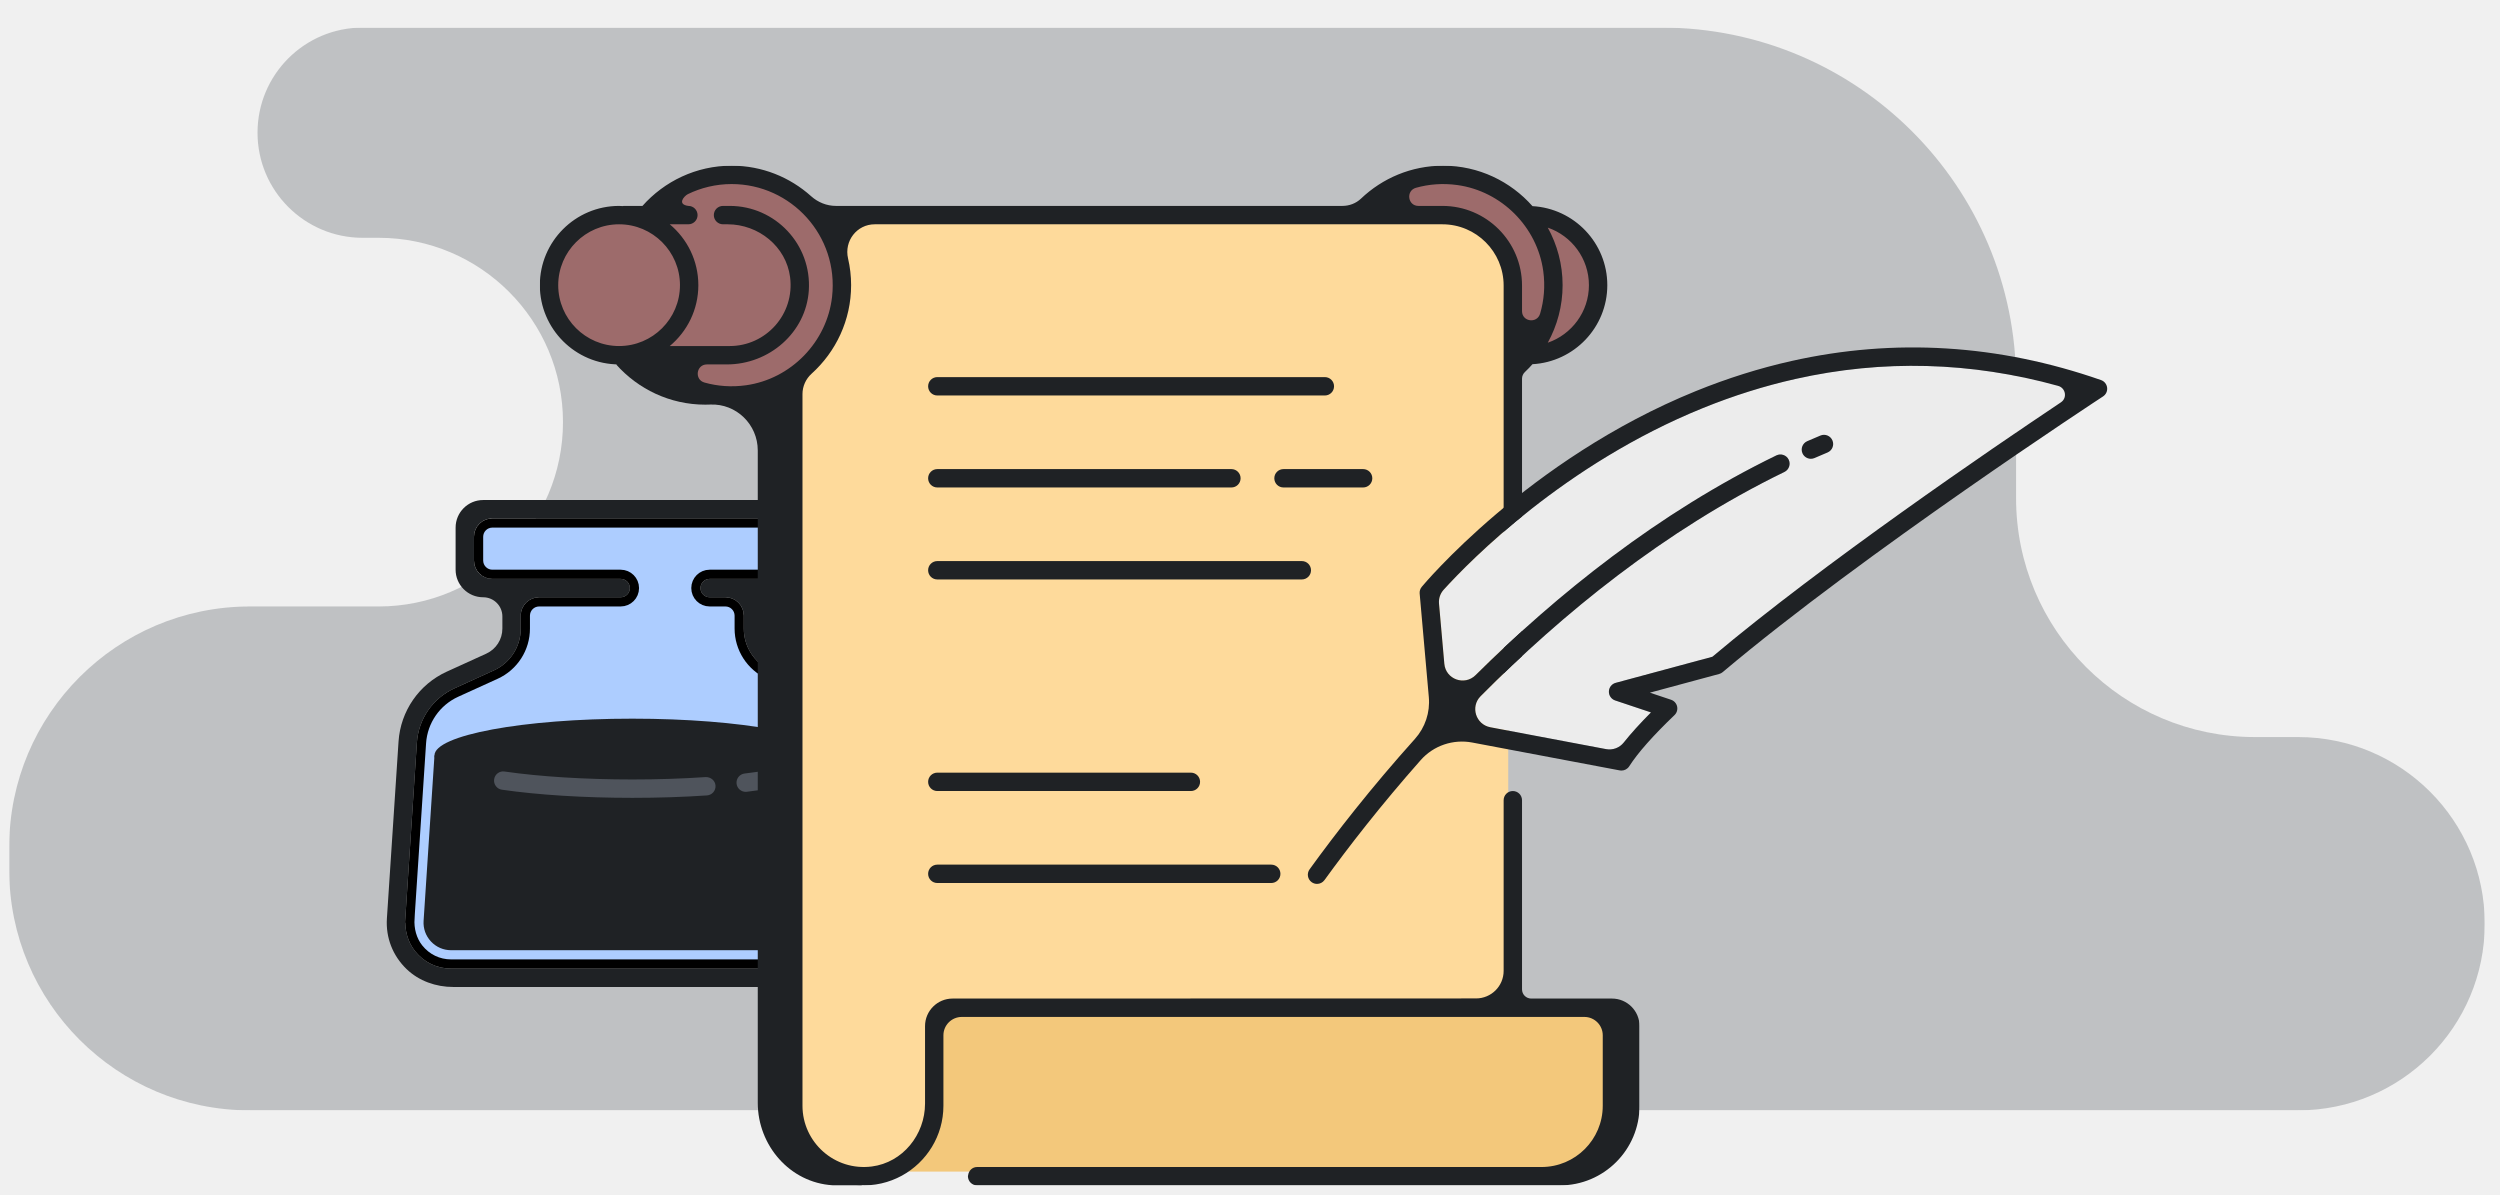
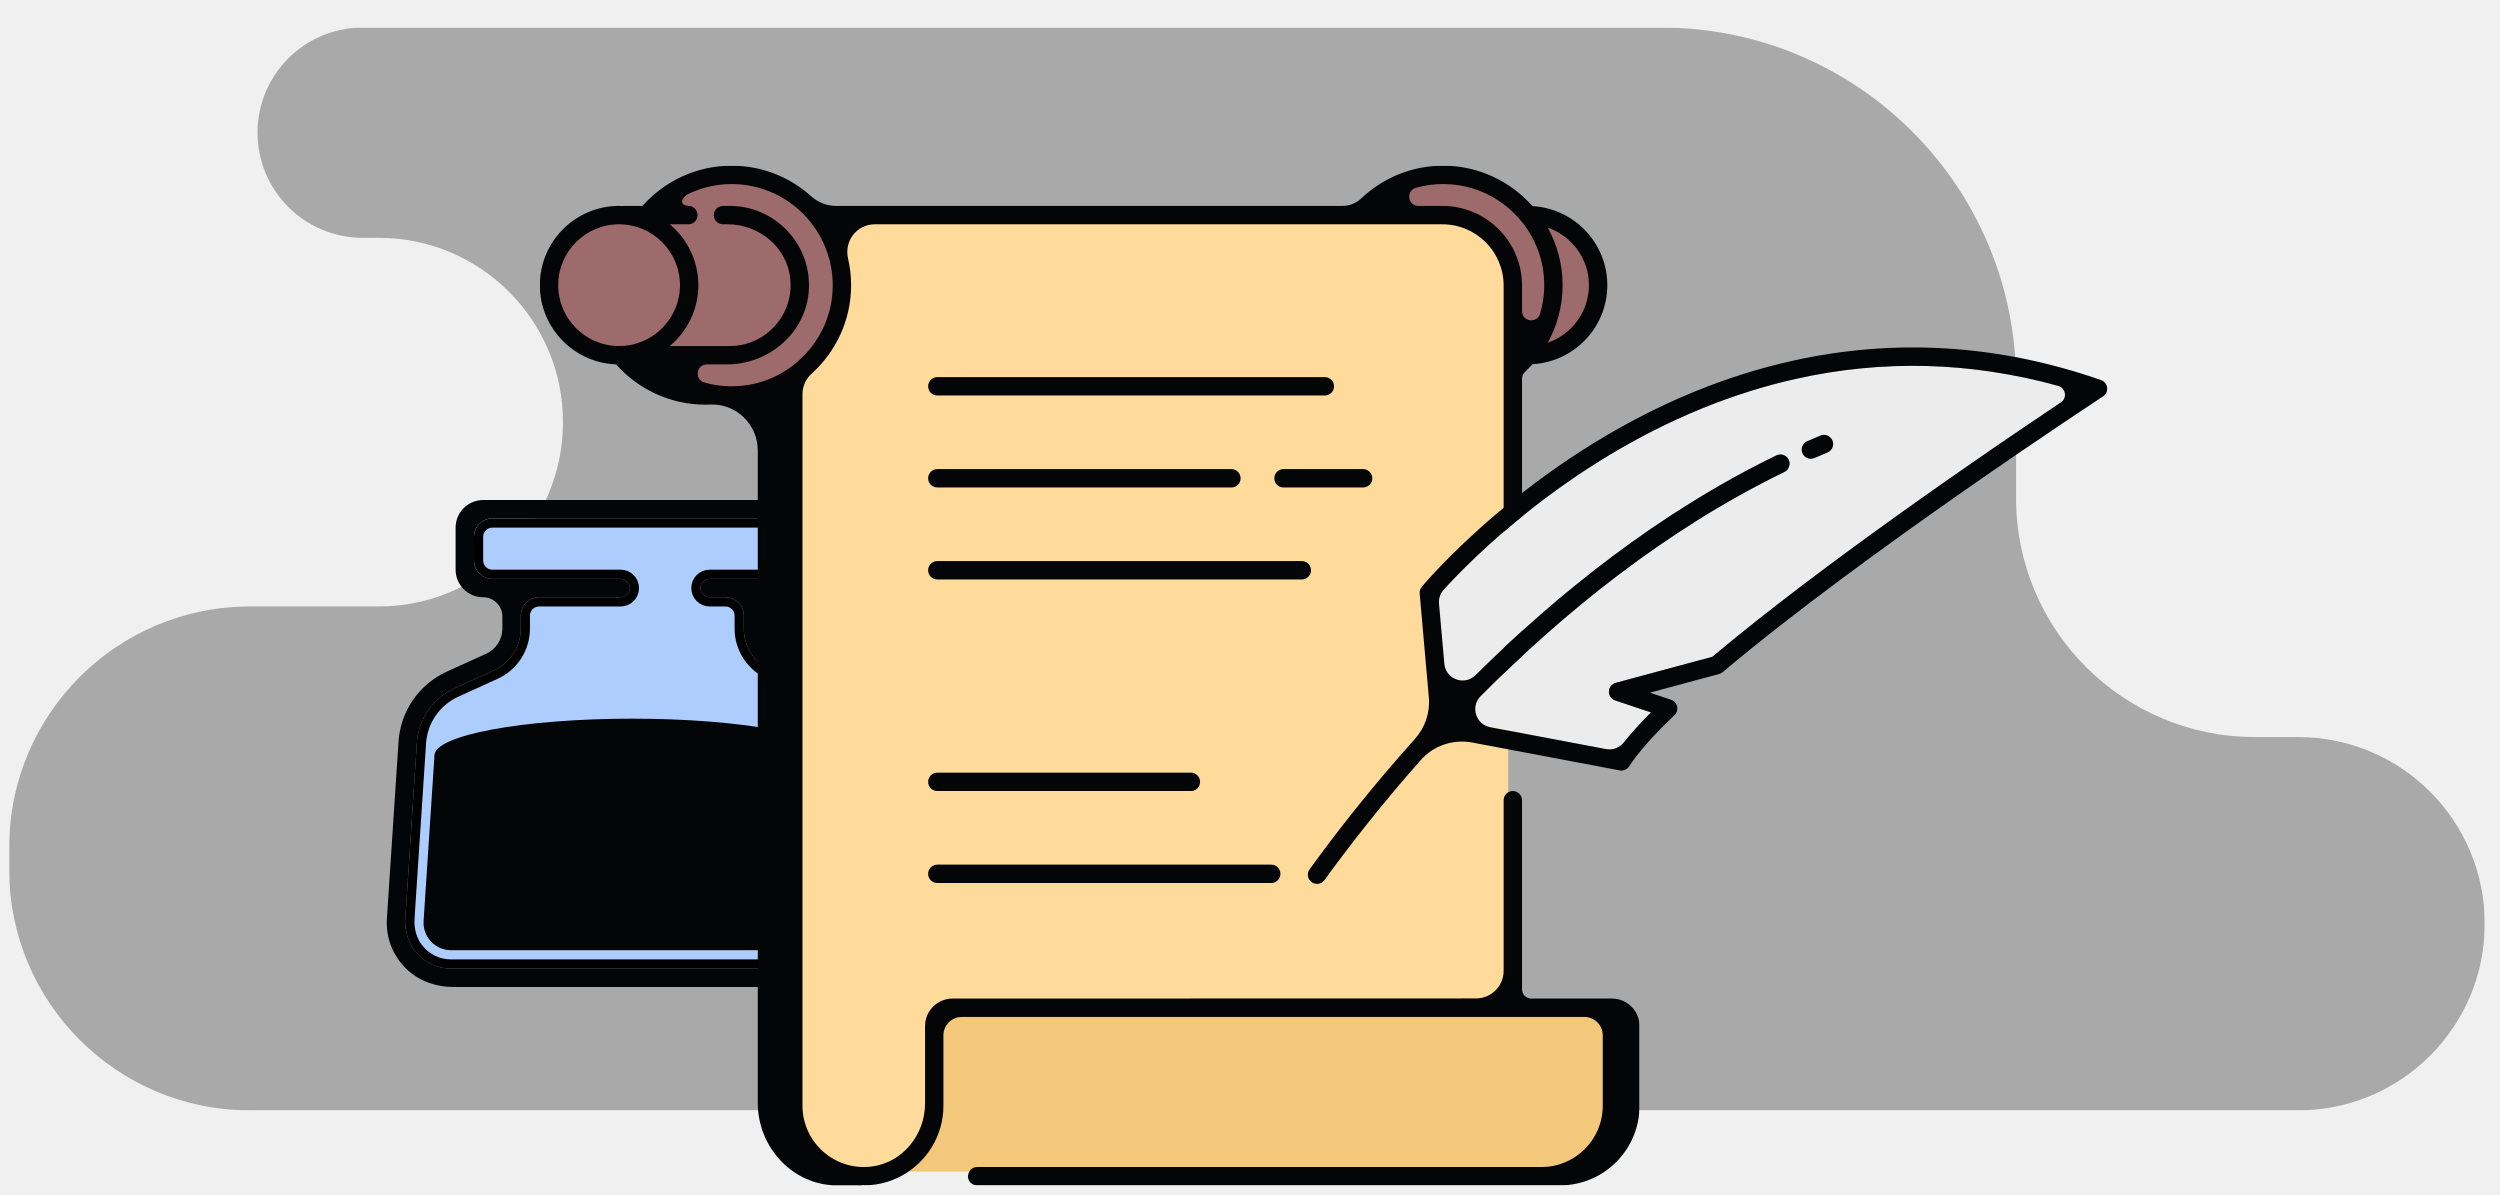
<svg xmlns="http://www.w3.org/2000/svg" width="272" height="130" viewBox="0 0 272 130" fill="none">
  <mask id="mask0" mask-type="alpha" maskUnits="userSpaceOnUse" x="1" y="3" width="270" height="118">
    <path d="M1 120.808V3H270.341V120.808H1Z" fill="white" />
  </mask>
  <g mask="url(#mask0)">
-     <path fill-rule="evenodd" clip-rule="evenodd" d="M39.455 3H180.753C202.069 3 219.349 20.28 219.349 41.596V54.192C219.349 68.552 230.989 80.192 245.349 80.192H250.034C261.249 80.192 270.342 89.285 270.342 100.5C270.342 111.716 261.249 120.808 250.034 120.808H27.185C12.724 120.808 1 109.084 1 94.623V92.169C1 77.708 12.724 65.984 27.185 65.984H41.197C52.273 65.984 61.252 57.005 61.252 45.928C61.252 34.852 52.273 25.873 41.197 25.873H39.455C33.139 25.873 28.018 20.752 28.018 14.437V14.436C28.018 8.12 33.139 3 39.455 3Z" fill="#4F545C" fill-opacity="0.3" />
+     <path fill-rule="evenodd" clip-rule="evenodd" d="M39.455 3H180.753C202.069 3 219.349 20.28 219.349 41.596V54.192C219.349 68.552 230.989 80.192 245.349 80.192H250.034C261.249 80.192 270.342 89.285 270.342 100.5C270.342 111.716 261.249 120.808 250.034 120.808H27.185C12.724 120.808 1 109.084 1 94.623V92.169C1 77.708 12.724 65.984 27.185 65.984H41.197C52.273 65.984 61.252 57.005 61.252 45.928C61.252 34.852 52.273 25.873 41.197 25.873H39.455C33.139 25.873 28.018 20.752 28.018 14.437V14.436C28.018 8.12 33.139 3 39.455 3Z" fill="#040506" fill-opacity="0.3" />
  </g>
-   <path fill-rule="evenodd" clip-rule="evenodd" d="M73.443 62.983H72.297C71.744 62.983 71.297 63.431 71.297 63.983C71.297 64.535 71.744 64.983 72.297 64.983H73.443C73.995 64.983 74.443 64.535 74.443 63.983C74.443 63.431 73.995 62.983 73.443 62.983Z" fill="#1F2225" />
-   <path fill-rule="evenodd" clip-rule="evenodd" d="M92.424 103.487C91.451 104.706 90.039 105.383 88.503 105.383H49.08C47.544 105.383 46.132 104.706 45.159 103.487C44.353 102.478 44.017 101.169 44.102 99.88L45.359 80.804C45.528 78.229 47.092 75.965 49.441 74.894L53.733 72.94C55.515 72.129 56.659 70.35 56.659 68.392V66.983C56.659 65.879 57.554 64.983 58.659 64.983H67.528C68.08 64.983 68.528 64.535 68.528 63.983C68.528 63.431 68.08 62.983 67.528 62.983H53.57C52.466 62.983 51.57 62.088 51.57 60.983V58.403C51.57 57.298 52.466 56.403 53.57 56.403H84.013C85.117 56.403 86.013 57.298 86.013 58.403V60.983C86.013 62.088 85.117 62.983 84.013 62.983H77.211C76.658 62.983 76.211 63.431 76.211 63.983C76.211 64.535 76.658 64.983 77.211 64.983H78.924C80.028 64.983 80.924 65.879 80.924 66.983V68.389C80.924 70.349 82.069 72.128 83.852 72.94L88.142 74.894C90.487 75.963 92.056 78.234 92.226 80.806L93.481 99.879C93.566 101.169 93.23 102.477 92.424 103.487ZM95.488 99.924L94.222 80.674C94.004 77.367 91.987 74.448 88.972 73.074L84.68 71.12C83.611 70.632 82.924 69.565 82.924 68.389V67.072C82.924 65.918 83.859 64.983 85.013 64.983C86.67 64.983 88.013 63.64 88.013 61.983V57.403C88.013 55.746 86.67 54.403 85.013 54.403H52.57C50.913 54.403 49.57 55.746 49.57 57.403V61.983C49.57 63.64 50.913 64.983 52.57 64.983C53.724 64.983 54.659 65.918 54.659 67.072V68.389C54.659 69.566 53.972 70.633 52.902 71.12L48.611 73.074C45.597 74.446 43.58 77.364 43.362 80.67L42.095 99.924C41.959 102 42.72 103.973 44.231 105.432C45.581 106.735 47.436 107.383 49.312 107.383H88.271C90.147 107.383 92.002 106.735 93.352 105.432C94.863 103.973 95.624 102 95.488 99.924Z" fill="#1F2225" />
+   <path fill-rule="evenodd" clip-rule="evenodd" d="M73.443 62.983H72.297C71.744 62.983 71.297 63.431 71.297 63.983C71.297 64.535 71.744 64.983 72.297 64.983H73.443C73.995 64.983 74.443 64.535 74.443 63.983C74.443 63.431 73.995 62.983 73.443 62.983Z" fill="#040506" />
+   <path fill-rule="evenodd" clip-rule="evenodd" d="M92.424 103.487C91.451 104.706 90.039 105.383 88.503 105.383H49.08C47.544 105.383 46.132 104.706 45.159 103.487C44.353 102.478 44.017 101.169 44.102 99.88L45.359 80.804C45.528 78.229 47.092 75.965 49.441 74.894L53.733 72.94C55.515 72.129 56.659 70.35 56.659 68.392V66.983C56.659 65.879 57.554 64.983 58.659 64.983H67.528C68.08 64.983 68.528 64.535 68.528 63.983C68.528 63.431 68.08 62.983 67.528 62.983H53.57C52.466 62.983 51.57 62.088 51.57 60.983V58.403C51.57 57.298 52.466 56.403 53.57 56.403H84.013C85.117 56.403 86.013 57.298 86.013 58.403V60.983C86.013 62.088 85.117 62.983 84.013 62.983H77.211C76.658 62.983 76.211 63.431 76.211 63.983C76.211 64.535 76.658 64.983 77.211 64.983H78.924C80.028 64.983 80.924 65.879 80.924 66.983V68.389C80.924 70.349 82.069 72.128 83.852 72.94L88.142 74.894C90.487 75.963 92.056 78.234 92.226 80.806L93.481 99.879C93.566 101.169 93.23 102.477 92.424 103.487ZM95.488 99.924L94.222 80.674C94.004 77.367 91.987 74.448 88.972 73.074L84.68 71.12C83.611 70.632 82.924 69.565 82.924 68.389V67.072C82.924 65.918 83.859 64.983 85.013 64.983C86.67 64.983 88.013 63.64 88.013 61.983V57.403C88.013 55.746 86.67 54.403 85.013 54.403H52.57C50.913 54.403 49.57 55.746 49.57 57.403V61.983C49.57 63.64 50.913 64.983 52.57 64.983C53.724 64.983 54.659 65.918 54.659 67.072V68.389C54.659 69.566 53.972 70.633 52.902 71.12L48.611 73.074C45.597 74.446 43.58 77.364 43.362 80.67L42.095 99.924C41.959 102 42.72 103.973 44.231 105.432C45.581 106.735 47.436 107.383 49.312 107.383H88.271C90.147 107.383 92.002 106.735 93.352 105.432C94.863 103.973 95.624 102 95.488 99.924Z" fill="#040506" />
  <path d="M45.55 103.175L45.55 103.175C44.834 102.278 44.523 101.098 44.601 99.913L44.102 99.88L44.601 99.913L45.858 80.837L45.858 80.836C46.015 78.445 47.467 76.343 49.648 75.349L53.94 73.395C55.901 72.502 57.159 70.546 57.159 68.392V66.983C57.159 66.155 57.83 65.483 58.659 65.483H67.528C68.356 65.483 69.028 64.811 69.028 63.983C69.028 63.155 68.356 62.483 67.528 62.483H53.57C52.742 62.483 52.07 61.811 52.07 60.983V58.403C52.07 57.574 52.742 56.903 53.57 56.903H84.013C84.841 56.903 85.513 57.574 85.513 58.403V60.983C85.513 61.811 84.841 62.483 84.013 62.483H77.211C76.382 62.483 75.711 63.155 75.711 63.983C75.711 64.811 76.382 65.483 77.211 65.483H78.924C79.752 65.483 80.424 66.155 80.424 66.983V68.389C80.424 70.545 81.683 72.501 83.645 73.395L87.935 75.349C90.112 76.341 91.569 78.45 91.727 80.839L92.982 99.912L92.982 99.912C93.06 101.098 92.749 102.277 92.033 103.175C91.155 104.275 89.886 104.883 88.503 104.883H49.08C47.697 104.883 46.428 104.275 45.55 103.175Z" fill="#ADCDFF" stroke="black" />
-   <path fill-rule="evenodd" clip-rule="evenodd" d="M47.271 82.191L46.087 100.187C46.032 101.024 46.317 101.821 46.89 102.434C47.464 103.046 48.241 103.383 49.08 103.383H88.503C89.342 103.383 90.119 103.046 90.693 102.434C91.267 101.821 91.552 101.023 91.497 100.187L90.313 82.191H47.271Z" fill="#1F2225" />
-   <path fill-rule="evenodd" clip-rule="evenodd" d="M90.313 82.191C90.313 79.982 80.678 78.191 68.792 78.191C56.906 78.191 47.271 79.982 47.271 82.191C47.271 84.4 56.906 86.191 68.792 86.191C80.678 86.191 90.313 84.4 90.313 82.191Z" fill="#1F2225" />
-   <path fill-rule="evenodd" clip-rule="evenodd" d="M81.132 86.152C80.632 86.152 80.198 85.778 80.139 85.268C80.075 84.72 80.468 84.223 81.016 84.159C81.662 84.083 82.282 84.002 82.873 83.914C83.427 83.842 83.928 84.21 84.008 84.756C84.09 85.302 83.713 85.811 83.165 85.892C82.556 85.982 81.916 86.067 81.249 86.145C81.21 86.15 81.171 86.152 81.132 86.152ZM68.792 86.806C63.594 86.806 58.556 86.492 54.607 85.92C54.062 85.842 53.683 85.334 53.762 84.787C53.839 84.241 54.348 83.854 54.895 83.942C58.75 84.499 63.687 84.806 68.792 84.806C71.559 84.806 74.246 84.719 76.782 84.546C77.331 84.533 77.811 84.926 77.848 85.477C77.885 86.028 77.469 86.504 76.917 86.542C74.337 86.717 71.604 86.806 68.792 86.806Z" fill="#4F545C" />
-   <path fill-rule="evenodd" clip-rule="evenodd" d="M67.034 39.65C69.417 42.328 72.878 44.027 76.736 44.027C76.917 44.027 77.097 44.023 77.277 44.015C80.102 43.896 82.445 46.177 82.445 49.005V119.99C82.445 124.625 85.95 128.675 90.576 128.955H93.754L95.251 44.926V29.926" fill="#1F2225" />
+   <path fill-rule="evenodd" clip-rule="evenodd" d="M47.271 82.191L46.087 100.187C46.032 101.024 46.317 101.821 46.89 102.434C47.464 103.046 48.241 103.383 49.08 103.383H88.503C89.342 103.383 90.119 103.046 90.693 102.434C91.267 101.821 91.552 101.023 91.497 100.187L90.313 82.191H47.271Z" fill="#040506" />
+   <path fill-rule="evenodd" clip-rule="evenodd" d="M90.313 82.191C90.313 79.982 80.678 78.191 68.792 78.191C56.906 78.191 47.271 79.982 47.271 82.191C47.271 84.4 56.906 86.191 68.792 86.191C80.678 86.191 90.313 84.4 90.313 82.191Z" fill="#040506" />
+   <path fill-rule="evenodd" clip-rule="evenodd" d="M81.132 86.152C80.632 86.152 80.198 85.778 80.139 85.268C80.075 84.72 80.468 84.223 81.016 84.159C81.662 84.083 82.282 84.002 82.873 83.914C83.427 83.842 83.928 84.21 84.008 84.756C84.09 85.302 83.713 85.811 83.165 85.892C82.556 85.982 81.916 86.067 81.249 86.145C81.21 86.15 81.171 86.152 81.132 86.152ZM68.792 86.806C63.594 86.806 58.556 86.492 54.607 85.92C54.062 85.842 53.683 85.334 53.762 84.787C53.839 84.241 54.348 83.854 54.895 83.942C58.75 84.499 63.687 84.806 68.792 84.806C71.559 84.806 74.246 84.719 76.782 84.546C77.331 84.533 77.811 84.926 77.848 85.477C77.885 86.028 77.469 86.504 76.917 86.542C74.337 86.717 71.604 86.806 68.792 86.806Z" fill="#040506" />
+   <path fill-rule="evenodd" clip-rule="evenodd" d="M67.034 39.65C69.417 42.328 72.878 44.027 76.736 44.027C76.917 44.027 77.097 44.023 77.277 44.015C80.102 43.896 82.445 46.177 82.445 49.005V119.99C82.445 124.625 85.95 128.675 90.576 128.955H93.754L95.251 44.926V29.926" fill="#040506" />
  <path fill-rule="evenodd" clip-rule="evenodd" d="M154.324 22.904H156.929C161.432 22.904 165.095 26.567 165.095 31.07V33.851C165.095 34.616 165.623 35.226 166.377 35.336C166.455 35.346 166.532 35.352 166.608 35.352C167.275 35.352 167.847 34.929 168.044 34.264C168.506 32.703 168.626 31.078 168.401 29.432C167.713 24.368 163.694 20.341 158.631 19.639C157.029 19.418 155.445 19.523 153.922 19.951H153.921C153.178 20.16 152.731 20.841 152.838 21.607C152.942 22.371 153.553 22.904 154.324 22.904Z" fill="#9D6B6B" />
  <path fill-rule="evenodd" clip-rule="evenodd" d="M169.511 31.027C169.511 33.127 168.975 35.208 167.961 37.046L167.333 38.182L168.562 37.759C171.441 36.769 173.375 34.063 173.375 31.027C173.375 27.991 171.441 25.285 168.562 24.295L167.333 23.872L167.961 25.008C168.975 26.846 169.511 28.927 169.511 31.027ZM74.48 31.027C74.48 27.099 71.285 23.904 67.357 23.904C63.429 23.904 60.234 27.099 60.234 31.027C60.234 34.955 63.429 38.15 67.357 38.15C71.285 38.15 74.48 34.955 74.48 31.027Z" fill="#9D6B6B" />
  <path fill-rule="evenodd" clip-rule="evenodd" d="M101.144 120.071V111.643C101.144 110.264 102.265 109.143 103.644 109.143L160.597 109.13C162.527 109.13 164.096 107.559 164.096 105.63V31.071C164.096 27.119 160.881 23.904 156.929 23.904H95.175C94.107 23.904 93.115 24.383 92.452 25.217C91.778 26.066 91.533 27.166 91.781 28.233C91.994 29.144 92.101 30.085 92.101 31.027C92.101 34.539 90.595 37.913 87.97 40.285C87.233 40.95 86.81 41.895 86.81 42.879V120.304C86.81 122.361 87.699 124.323 89.248 125.685C90.563 126.842 92.253 127.469 93.995 127.469C94.302 127.469 94.611 127.45 94.919 127.411C98.468 126.955 101.144 123.8 101.144 120.071Z" fill="#FEDA9B" />
  <path fill-rule="evenodd" clip-rule="evenodd" d="M104.644 110.143H172.38C173.759 110.143 174.88 111.264 174.88 112.643V120.304C174.88 124.256 171.665 127.471 167.713 127.471H98.089L99.16 126.585C101.056 125.019 102.144 122.729 102.144 120.304V112.643C102.144 111.264 103.265 110.143 104.644 110.143Z" fill="#F3C87B" />
  <path fill-rule="evenodd" clip-rule="evenodd" d="M88.172 23.366C90.35 25.803 91.391 29.072 91.028 32.339C90.457 37.46 86.341 41.696 81.24 42.411C80.691 42.488 80.141 42.527 79.597 42.527C78.552 42.527 77.519 42.385 76.513 42.103C75.767 41.894 75.323 41.212 75.427 40.446C75.532 39.683 76.144 39.15 76.915 39.15H79.09C83.522 39.15 87.215 35.826 87.499 31.583C87.651 29.31 86.88 27.143 85.326 25.483C83.793 23.844 81.632 22.903 79.394 22.903H78.665C78.388 22.903 78.165 23.128 78.165 23.403C78.165 23.679 78.388 23.903 78.665 23.903H79.165C82.87 23.903 86.005 26.564 86.459 30.092C86.719 32.137 86.094 34.191 84.743 35.728C83.388 37.267 81.439 38.15 79.394 38.15H71.49L72.549 37.266C74.412 35.713 75.48 33.439 75.48 31.027C75.48 28.614 74.412 26.34 72.549 24.787L71.49 23.903H74.897C75.172 23.903 75.397 23.679 75.397 23.403C75.397 23.128 75.172 22.903 74.897 22.903C74.019 22.796 73.779 22.404 73.722 22.094C73.614 21.501 74.169 20.912 74.599 20.684C76.183 19.913 77.862 19.526 79.6 19.526C82.865 19.526 85.989 20.926 88.172 23.366Z" fill="#9D6B6B" />
-   <path fill-rule="evenodd" clip-rule="evenodd" d="M101.98 96.072H138.311C138.864 96.072 139.311 95.625 139.311 95.072C139.311 94.519 138.864 94.072 138.311 94.072H101.98C101.427 94.072 100.98 94.519 100.98 95.072C100.98 95.625 101.427 96.072 101.98 96.072ZM101.98 86.064H129.568C130.121 86.064 130.568 85.617 130.568 85.064C130.568 84.511 130.121 84.064 129.568 84.064H101.98C101.427 84.064 100.98 84.511 100.98 85.064C100.98 85.617 101.427 86.064 101.98 86.064ZM142.638 62.045C142.638 61.492 142.191 61.045 141.638 61.045H101.979C101.427 61.045 100.979 61.492 100.979 62.045C100.979 62.598 101.427 63.045 101.979 63.045H141.638C142.191 63.045 142.638 62.598 142.638 62.045ZM101.98 53.037H133.977C134.53 53.037 134.977 52.59 134.977 52.037C134.977 51.484 134.53 51.037 133.977 51.037H101.98C101.427 51.037 100.98 51.484 100.98 52.037C100.98 52.59 101.427 53.037 101.98 53.037ZM149.307 52.037C149.307 51.484 148.86 51.037 148.307 51.037H139.645C139.092 51.037 138.645 51.484 138.645 52.037C138.645 52.59 139.092 53.037 139.645 53.037H148.307C148.86 53.037 149.307 52.59 149.307 52.037ZM101.98 43.029H144.144C144.697 43.029 145.144 42.582 145.144 42.029C145.144 41.476 144.697 41.029 144.144 41.029H101.98C101.427 41.029 100.98 41.476 100.98 42.029C100.98 42.582 101.427 43.029 101.98 43.029Z" fill="#1F2225" />
+   <path fill-rule="evenodd" clip-rule="evenodd" d="M101.98 96.072H138.311C138.864 96.072 139.311 95.625 139.311 95.072C139.311 94.519 138.864 94.072 138.311 94.072H101.98C101.427 94.072 100.98 94.519 100.98 95.072C100.98 95.625 101.427 96.072 101.98 96.072ZM101.98 86.064H129.568C130.121 86.064 130.568 85.617 130.568 85.064C130.568 84.511 130.121 84.064 129.568 84.064H101.98C101.427 84.064 100.98 84.511 100.98 85.064C100.98 85.617 101.427 86.064 101.98 86.064ZM142.638 62.045C142.638 61.492 142.191 61.045 141.638 61.045H101.979C101.427 61.045 100.979 61.492 100.979 62.045C100.979 62.598 101.427 63.045 101.979 63.045H141.638C142.191 63.045 142.638 62.598 142.638 62.045ZM101.98 53.037H133.977C134.53 53.037 134.977 52.59 134.977 52.037C134.977 51.484 134.53 51.037 133.977 51.037H101.98C101.427 51.037 100.98 51.484 100.98 52.037C100.98 52.59 101.427 53.037 101.98 53.037ZM149.307 52.037C149.307 51.484 148.86 51.037 148.307 51.037H139.645C139.092 51.037 138.645 51.484 138.645 52.037C138.645 52.59 139.092 53.037 139.645 53.037H148.307C148.86 53.037 149.307 52.59 149.307 52.037ZM101.98 43.029H144.144C144.697 43.029 145.144 42.582 145.144 42.029C145.144 41.476 144.697 41.029 144.144 41.029H101.98C101.427 41.029 100.98 41.476 100.98 42.029C100.98 42.582 101.427 43.029 101.98 43.029Z" fill="#040506" />
  <mask id="mask1" mask-type="alpha" maskUnits="userSpaceOnUse" x="58" y="18" width="121" height="111">
    <path d="M178.381 128.971H58.734V18.026H178.381V128.971Z" fill="white" />
  </mask>
  <g mask="url(#mask1)">
-     <path fill-rule="evenodd" clip-rule="evenodd" d="M81.171 41.916C79.588 42.138 78.061 42.018 76.647 41.621C75.525 41.305 75.748 39.649 76.914 39.649H79.09C83.678 39.649 87.691 36.194 87.998 31.616C88.334 26.596 84.345 22.403 79.395 22.403H78.664C78.111 22.403 77.664 22.851 77.664 23.403C77.664 23.956 78.111 24.403 78.664 24.403H79.164C82.53 24.403 85.533 26.816 85.962 30.155C86.48 34.194 83.333 37.649 79.395 37.649H72.87C74.768 36.066 75.98 33.686 75.98 31.026C75.98 28.367 74.768 25.986 72.87 24.403H74.896C75.448 24.403 75.896 23.956 75.896 23.403C75.896 22.851 75.448 22.403 74.896 22.403C73.645 22.245 74.398 21.357 74.834 21.124C76.276 20.424 77.891 20.026 79.601 20.026C86.08 20.026 91.269 25.658 90.53 32.283C89.982 37.198 86.068 41.229 81.171 41.916ZM67.357 37.649C63.704 37.649 60.734 34.679 60.734 31.026C60.734 27.374 63.704 24.403 67.357 24.403C71.009 24.403 73.98 27.374 73.98 31.026C73.98 34.679 71.009 37.649 67.357 37.649ZM154.057 20.432C155.464 20.036 156.986 19.916 158.563 20.134C163.37 20.8 167.252 24.69 167.907 29.499C168.127 31.119 167.99 32.682 167.565 34.122C167.235 35.237 165.596 35.014 165.596 33.851V31.069C165.596 26.283 161.716 22.403 156.93 22.403H154.324C153.159 22.403 152.934 20.747 154.057 20.432ZM168.398 24.767C170.998 25.661 172.875 28.125 172.875 31.026C172.875 33.927 170.998 36.392 168.398 37.286C169.423 35.427 170.011 33.295 170.011 31.026C170.011 28.758 169.423 26.625 168.398 24.767ZM175.381 108.643H166.596C166.043 108.643 165.596 108.195 165.596 107.643V87.064C165.596 86.512 165.149 86.064 164.596 86.064C164.043 86.064 163.596 86.512 163.596 87.064V105.629C163.596 107.286 162.253 108.628 160.596 108.629L103.644 108.643C101.986 108.643 100.644 109.986 100.644 111.643V120.07C100.644 123.458 98.215 126.482 94.855 126.914C90.79 127.437 87.31 124.269 87.31 120.304V42.877C87.31 42.028 87.674 41.224 88.305 40.655C90.938 38.276 92.601 34.845 92.601 31.026C92.601 30.026 92.485 29.053 92.268 28.119C91.826 26.222 93.227 24.403 95.174 24.403H156.929C160.61 24.403 163.596 27.388 163.596 31.07V76.057C163.596 76.609 164.043 77.057 164.596 77.057C165.149 77.057 165.596 76.609 165.596 76.057V41.195C165.596 40.919 165.714 40.66 165.915 40.471C166.201 40.201 166.474 39.919 166.734 39.625C171.264 39.373 174.875 35.619 174.875 31.026C174.875 26.434 171.264 22.68 166.734 22.428C164.351 19.735 160.88 18.026 157.011 18.026C153.548 18.026 150.406 19.395 148.076 21.61C147.532 22.128 146.803 22.403 146.052 22.403H90.948C89.947 22.403 88.994 22.015 88.249 21.347C85.951 19.286 82.923 18.026 79.601 18.026C75.743 18.026 72.282 19.725 69.899 22.403H67.859C67.823 22.403 67.793 22.42 67.758 22.423C67.624 22.417 67.492 22.403 67.357 22.403C62.602 22.403 58.734 26.271 58.734 31.026C58.734 35.781 62.602 39.649 67.357 39.649C67.492 39.649 67.624 39.635 67.758 39.629C67.793 39.632 67.823 39.649 67.859 39.649H69.899C72.282 42.327 75.743 44.026 79.601 44.026C79.782 44.026 79.962 44.022 80.141 44.015C82.967 43.895 85.31 46.177 85.31 49.005V119.989C85.31 124.624 88.815 128.674 93.442 128.954C95.139 129.057 96.739 128.667 98.116 127.916C100.811 126.445 102.644 123.585 102.644 120.304V112.643C102.644 111.538 103.539 110.643 104.644 110.643H172.379C173.484 110.643 174.379 111.538 174.379 112.643V120.304C174.379 123.986 171.395 126.971 167.713 126.971H106.31C105.809 126.971 105.414 127.343 105.339 127.822C105.332 127.873 105.31 127.918 105.31 127.971C105.31 128.523 105.757 128.971 106.31 128.971H169.714C174.501 128.971 178.381 125.09 178.381 120.304V111.643C178.381 109.986 177.038 108.643 175.381 108.643Z" fill="#1F2225" />
+     <path fill-rule="evenodd" clip-rule="evenodd" d="M81.171 41.916C79.588 42.138 78.061 42.018 76.647 41.621C75.525 41.305 75.748 39.649 76.914 39.649H79.09C83.678 39.649 87.691 36.194 87.998 31.616C88.334 26.596 84.345 22.403 79.395 22.403H78.664C78.111 22.403 77.664 22.851 77.664 23.403C77.664 23.956 78.111 24.403 78.664 24.403H79.164C82.53 24.403 85.533 26.816 85.962 30.155C86.48 34.194 83.333 37.649 79.395 37.649H72.87C74.768 36.066 75.98 33.686 75.98 31.026C75.98 28.367 74.768 25.986 72.87 24.403H74.896C75.448 24.403 75.896 23.956 75.896 23.403C75.896 22.851 75.448 22.403 74.896 22.403C73.645 22.245 74.398 21.357 74.834 21.124C76.276 20.424 77.891 20.026 79.601 20.026C86.08 20.026 91.269 25.658 90.53 32.283C89.982 37.198 86.068 41.229 81.171 41.916ZM67.357 37.649C63.704 37.649 60.734 34.679 60.734 31.026C60.734 27.374 63.704 24.403 67.357 24.403C71.009 24.403 73.98 27.374 73.98 31.026C73.98 34.679 71.009 37.649 67.357 37.649ZM154.057 20.432C155.464 20.036 156.986 19.916 158.563 20.134C163.37 20.8 167.252 24.69 167.907 29.499C168.127 31.119 167.99 32.682 167.565 34.122C167.235 35.237 165.596 35.014 165.596 33.851V31.069C165.596 26.283 161.716 22.403 156.93 22.403H154.324C153.159 22.403 152.934 20.747 154.057 20.432ZM168.398 24.767C170.998 25.661 172.875 28.125 172.875 31.026C172.875 33.927 170.998 36.392 168.398 37.286C169.423 35.427 170.011 33.295 170.011 31.026C170.011 28.758 169.423 26.625 168.398 24.767ZM175.381 108.643H166.596C166.043 108.643 165.596 108.195 165.596 107.643V87.064C165.596 86.512 165.149 86.064 164.596 86.064C164.043 86.064 163.596 86.512 163.596 87.064V105.629C163.596 107.286 162.253 108.628 160.596 108.629L103.644 108.643C101.986 108.643 100.644 109.986 100.644 111.643V120.07C100.644 123.458 98.215 126.482 94.855 126.914C90.79 127.437 87.31 124.269 87.31 120.304V42.877C87.31 42.028 87.674 41.224 88.305 40.655C90.938 38.276 92.601 34.845 92.601 31.026C92.601 30.026 92.485 29.053 92.268 28.119C91.826 26.222 93.227 24.403 95.174 24.403H156.929C160.61 24.403 163.596 27.388 163.596 31.07V76.057C163.596 76.609 164.043 77.057 164.596 77.057C165.149 77.057 165.596 76.609 165.596 76.057V41.195C165.596 40.919 165.714 40.66 165.915 40.471C166.201 40.201 166.474 39.919 166.734 39.625C171.264 39.373 174.875 35.619 174.875 31.026C174.875 26.434 171.264 22.68 166.734 22.428C164.351 19.735 160.88 18.026 157.011 18.026C153.548 18.026 150.406 19.395 148.076 21.61C147.532 22.128 146.803 22.403 146.052 22.403H90.948C89.947 22.403 88.994 22.015 88.249 21.347C85.951 19.286 82.923 18.026 79.601 18.026C75.743 18.026 72.282 19.725 69.899 22.403H67.859C67.823 22.403 67.793 22.42 67.758 22.423C67.624 22.417 67.492 22.403 67.357 22.403C62.602 22.403 58.734 26.271 58.734 31.026C58.734 35.781 62.602 39.649 67.357 39.649C67.492 39.649 67.624 39.635 67.758 39.629C67.793 39.632 67.823 39.649 67.859 39.649H69.899C72.282 42.327 75.743 44.026 79.601 44.026C79.782 44.026 79.962 44.022 80.141 44.015C82.967 43.895 85.31 46.177 85.31 49.005V119.989C85.31 124.624 88.815 128.674 93.442 128.954C95.139 129.057 96.739 128.667 98.116 127.916C100.811 126.445 102.644 123.585 102.644 120.304V112.643C102.644 111.538 103.539 110.643 104.644 110.643H172.379C173.484 110.643 174.379 111.538 174.379 112.643V120.304C174.379 123.986 171.395 126.971 167.713 126.971H106.31C105.809 126.971 105.414 127.343 105.339 127.822C105.332 127.873 105.31 127.918 105.31 127.971C105.31 128.523 105.757 128.971 106.31 128.971H169.714C174.501 128.971 178.381 125.09 178.381 120.304V111.643C178.381 109.986 177.038 108.643 175.381 108.643Z" fill="#040506" />
  </g>
  <path fill-rule="evenodd" clip-rule="evenodd" d="M175.787 74.294C175.361 74.409 175.061 74.789 175.048 75.231C175.035 75.671 175.312 76.068 175.73 76.208L179.627 77.511C178.434 78.708 177.445 79.803 176.664 80.786C176.202 81.367 175.464 81.641 174.734 81.503L162.143 79.124C160.567 78.826 159.957 76.889 161.087 75.75C169.912 66.854 181.076 57.697 194.146 51.347C194.642 51.106 194.849 50.507 194.608 50.01C194.367 49.515 193.772 49.308 193.271 49.548C180.409 55.798 169.36 64.708 160.541 73.456C159.336 74.651 157.292 73.906 157.143 72.216L156.564 65.678C156.515 65.123 156.694 64.578 157.069 64.164C159.975 60.963 170.232 50.503 185.257 44.404C188.582 43.054 191.976 41.985 195.347 41.23C204.846 39.097 214.438 39.354 223.924 41.985C224.75 42.214 224.941 43.296 224.229 43.773C216.639 48.851 198.343 61.326 186.31 71.455L175.787 74.294Z" fill="#ECECEC" />
-   <path fill-rule="evenodd" clip-rule="evenodd" d="M198.065 47.386C197.583 47.586 197.101 47.791 196.623 48.001C196.117 48.223 195.886 48.813 196.108 49.319C196.272 49.694 196.639 49.917 197.025 49.917C197.159 49.917 197.294 49.891 197.425 49.833C197.892 49.629 198.362 49.428 198.833 49.232C199.342 49.02 199.585 48.435 199.372 47.925C199.161 47.414 198.573 47.172 198.065 47.386Z" fill="#1F2225" />
-   <path fill-rule="evenodd" clip-rule="evenodd" d="M175.787 74.294C175.361 74.409 175.061 74.789 175.048 75.231C175.035 75.671 175.312 76.068 175.73 76.208L179.627 77.511C178.434 78.708 177.445 79.803 176.664 80.786C176.202 81.367 175.464 81.641 174.734 81.503L162.143 79.124C160.567 78.826 159.957 76.889 161.087 75.75C169.912 66.854 181.076 57.697 194.146 51.347C194.642 51.106 194.849 50.507 194.608 50.01C194.367 49.515 193.772 49.308 193.271 49.548C180.409 55.798 169.36 64.708 160.541 73.456C159.336 74.651 157.292 73.906 157.143 72.216L156.564 65.678C156.515 65.123 156.694 64.578 157.069 64.164C159.975 60.963 170.232 50.503 185.257 44.404C188.582 43.054 191.976 41.985 195.347 41.23C204.846 39.097 214.438 39.354 223.924 41.985C224.75 42.214 224.941 43.296 224.229 43.773C216.639 48.851 198.343 61.326 186.31 71.455L175.787 74.294ZM228.593 41.352C217.45 37.461 206.116 36.764 194.909 39.278C191.432 40.058 187.932 41.159 184.505 42.551C166.23 49.97 154.796 63.715 154.683 63.853C154.516 64.055 154.435 64.315 154.459 64.575L155.457 75.858C155.603 77.509 155.058 79.152 153.951 80.386C149.162 85.719 145.303 90.687 142.483 94.583C142.159 95.03 142.259 95.655 142.707 95.979C142.884 96.107 143.089 96.169 143.292 96.169C143.601 96.169 143.907 96.025 144.102 95.755C146.717 92.144 150.242 87.596 154.575 82.697C155.971 81.118 158.105 80.396 160.177 80.787L176.227 83.82C176.289 83.832 176.351 83.838 176.413 83.838C176.75 83.838 177.069 83.667 177.256 83.377C178.19 81.915 179.849 80.04 182.185 77.804C182.438 77.562 182.547 77.204 182.47 76.862C182.393 76.521 182.143 76.244 181.811 76.133L179.507 75.362L187.046 73.328C187.187 73.29 187.315 73.223 187.427 73.129C202.74 60.204 228.551 43.302 228.809 43.133C229.129 42.925 229.302 42.553 229.255 42.175C229.209 41.797 228.952 41.478 228.593 41.352Z" fill="#1F2225" />
+   <path fill-rule="evenodd" clip-rule="evenodd" d="M198.065 47.386C197.583 47.586 197.101 47.791 196.623 48.001C196.117 48.223 195.886 48.813 196.108 49.319C196.272 49.694 196.639 49.917 197.025 49.917C197.159 49.917 197.294 49.891 197.425 49.833C197.892 49.629 198.362 49.428 198.833 49.232C199.342 49.02 199.585 48.435 199.372 47.925C199.161 47.414 198.573 47.172 198.065 47.386Z" fill="#040506" />
+   <path fill-rule="evenodd" clip-rule="evenodd" d="M175.787 74.294C175.361 74.409 175.061 74.789 175.048 75.231C175.035 75.671 175.312 76.068 175.73 76.208L179.627 77.511C178.434 78.708 177.445 79.803 176.664 80.786C176.202 81.367 175.464 81.641 174.734 81.503L162.143 79.124C160.567 78.826 159.957 76.889 161.087 75.75C169.912 66.854 181.076 57.697 194.146 51.347C194.642 51.106 194.849 50.507 194.608 50.01C194.367 49.515 193.772 49.308 193.271 49.548C180.409 55.798 169.36 64.708 160.541 73.456C159.336 74.651 157.292 73.906 157.143 72.216L156.564 65.678C156.515 65.123 156.694 64.578 157.069 64.164C159.975 60.963 170.232 50.503 185.257 44.404C188.582 43.054 191.976 41.985 195.347 41.23C204.846 39.097 214.438 39.354 223.924 41.985C224.75 42.214 224.941 43.296 224.229 43.773C216.639 48.851 198.343 61.326 186.31 71.455L175.787 74.294ZM228.593 41.352C217.45 37.461 206.116 36.764 194.909 39.278C191.432 40.058 187.932 41.159 184.505 42.551C166.23 49.97 154.796 63.715 154.683 63.853C154.516 64.055 154.435 64.315 154.459 64.575L155.457 75.858C155.603 77.509 155.058 79.152 153.951 80.386C149.162 85.719 145.303 90.687 142.483 94.583C142.159 95.03 142.259 95.655 142.707 95.979C142.884 96.107 143.089 96.169 143.292 96.169C143.601 96.169 143.907 96.025 144.102 95.755C146.717 92.144 150.242 87.596 154.575 82.697C155.971 81.118 158.105 80.396 160.177 80.787L176.227 83.82C176.289 83.832 176.351 83.838 176.413 83.838C176.75 83.838 177.069 83.667 177.256 83.377C178.19 81.915 179.849 80.04 182.185 77.804C182.438 77.562 182.547 77.204 182.47 76.862C182.393 76.521 182.143 76.244 181.811 76.133L179.507 75.362L187.046 73.328C187.187 73.29 187.315 73.223 187.427 73.129C202.74 60.204 228.551 43.302 228.809 43.133C229.129 42.925 229.302 42.553 229.255 42.175C229.209 41.797 228.952 41.478 228.593 41.352Z" fill="#040506" />
</svg>
